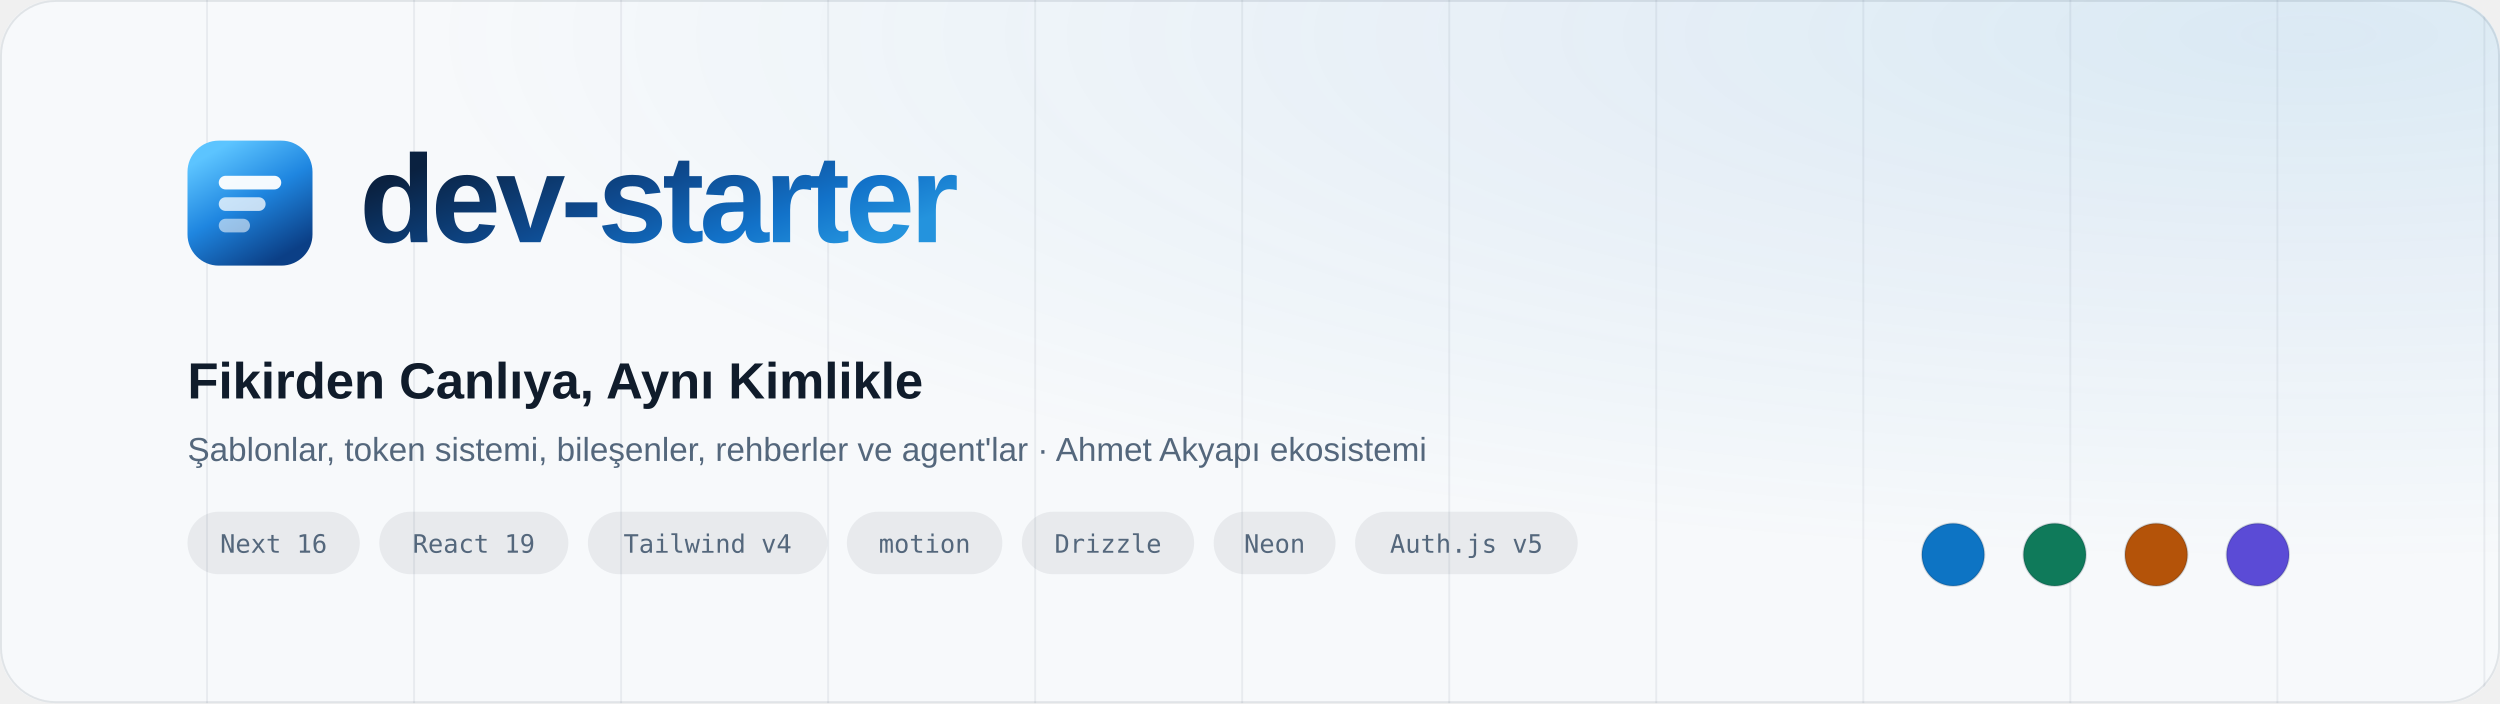
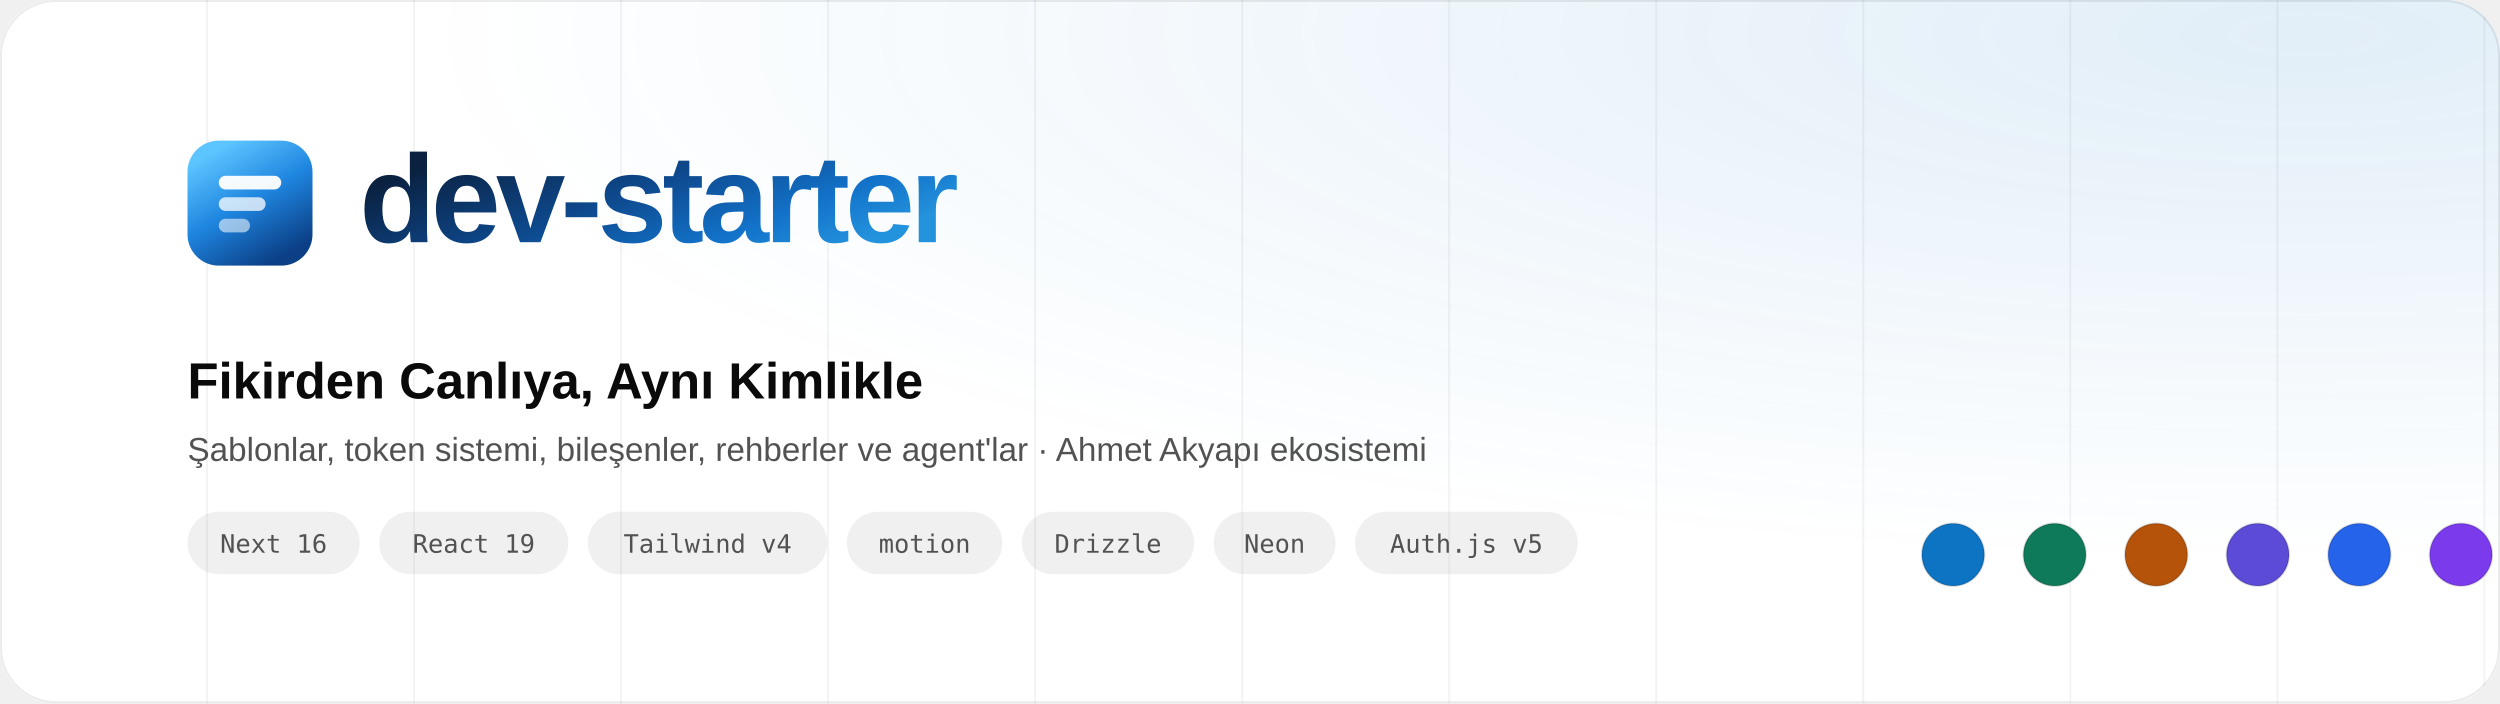
<svg xmlns="http://www.w3.org/2000/svg" width="1280" height="360" viewBox="0 0 1280 360" role="img" aria-label="dev-starter — Ahmet Akyapı ekosisteminin başlangıç kiti">
  <defs>
    <linearGradient id="display" x1="0.036" y1="0.313" x2="0.964" y2="0.687">
      <stop offset="0%" stop-color="#0a2140" />
      <stop offset="44%" stop-color="#0e4a8f" />
      <stop offset="76%" stop-color="#1272c9" />
      <stop offset="100%" stop-color="#2493dd" />
    </linearGradient>
    <linearGradient id="brand" x1="0.250" y1="0.067" x2="0.750" y2="0.933">
      <stop offset="0%" stop-color="#5cc4ff" />
      <stop offset="48%" stop-color="#1f86e0" />
      <stop offset="100%" stop-color="#0b3f86" />
    </linearGradient>
    <radialGradient id="glow" cx="0.92" cy="0.05" r="0.75">
      <stop offset="0" stop-color="#0d74c4" stop-opacity="0.12" />
      <stop offset="1" stop-color="#0d74c4" stop-opacity="0" />
    </radialGradient>
    <clipPath id="card">
      <rect width="1280" height="360" rx="28" />
    </clipPath>
  </defs>
  <g clip-path="url(#card)">
-     <rect width="1280" height="360" fill="#f7f9fb" />
+     <rect width="1280" height="360" fill="#ffffff" />
    <rect width="1280" height="360" fill="url(#glow)" />
-     <g stroke="rgb(16,32,52)" stroke-opacity="0.06" stroke-width="1">
+     <g stroke="rgb(0,0,0)" stroke-opacity="0.05" stroke-width="1">
      <line x1="106" y1="0" x2="106" y2="360" />
      <line x1="212" y1="0" x2="212" y2="360" />
      <line x1="318" y1="0" x2="318" y2="360" />
      <line x1="424" y1="0" x2="424" y2="360" />
      <line x1="530" y1="0" x2="530" y2="360" />
      <line x1="636" y1="0" x2="636" y2="360" />
      <line x1="742" y1="0" x2="742" y2="360" />
      <line x1="848" y1="0" x2="848" y2="360" />
      <line x1="954" y1="0" x2="954" y2="360" />
      <line x1="1060" y1="0" x2="1060" y2="360" />
      <line x1="1166" y1="0" x2="1166" y2="360" />
      <line x1="1272" y1="0" x2="1272" y2="360" />
    </g>
  </g>
-   <rect x="0.5" y="0.5" width="1279" height="359" rx="28" fill="none" stroke="rgb(16,32,52)" stroke-opacity="0.1" />
+   <rect x="0.5" y="0.5" width="1279" height="359" rx="28" fill="none" stroke="rgb(0,0,0)" stroke-opacity="0.08" />
  <g transform="translate(96 72)">
    <rect width="64" height="64" rx="16" fill="url(#brand)" />
    <rect x="16" y="18" width="32" height="7" rx="3.5" fill="#fff" fill-opacity="0.95" />
    <rect x="16" y="29" width="24" height="7" rx="3.5" fill="#fff" fill-opacity="0.75" />
    <rect x="16" y="40" width="16" height="7" rx="3.5" fill="#fff" fill-opacity="0.55" />
  </g>
  <text x="184" y="124" font-family="-apple-system, BlinkMacSystemFont, 'Segoe UI', 'Helvetica Neue', Arial, sans-serif" font-size="64" font-weight="800" letter-spacing="-2.4" fill="url(#display)">dev-starter</text>
-   <text x="96" y="204" font-family="-apple-system, BlinkMacSystemFont, 'Segoe UI', 'Helvetica Neue', Arial, sans-serif" font-size="26" font-weight="600" fill="#101c2b">Fikirden Canlıya, Aynı Kimlikle</text>
-   <text x="96" y="236" font-family="-apple-system, BlinkMacSystemFont, 'Segoe UI', 'Helvetica Neue', Arial, sans-serif" font-size="17" fill="#54677c">Şablonlar, token sistemi, bileşenler, rehberler ve agent'lar · Ahmet Akyapı ekosistemi</text>
+   <text x="96" y="204" font-family="-apple-system, BlinkMacSystemFont, 'Segoe UI', 'Helvetica Neue', Arial, sans-serif" font-size="26" font-weight="600" fill="#0a0a0a">Fikirden Canlıya, Aynı Kimlikle</text>
+   <text x="96" y="236" font-family="-apple-system, BlinkMacSystemFont, 'Segoe UI', 'Helvetica Neue', Arial, sans-serif" font-size="17" fill="#525252">Şablonlar, token sistemi, bileşenler, rehberler ve agent'lar · Ahmet Akyapı ekosistemi</text>
  <g transform="translate(96 262)">
-     <rect width="88.2" height="32" rx="16" fill="rgb(16,32,52)" fill-opacity="0.07" />
-     <text x="44.1" y="21" text-anchor="middle" font-family="ui-monospace, SFMono-Regular, Menlo, Consolas, monospace" font-size="13" fill="#54677c">Next 16</text>
+     <rect width="88.2" height="32" rx="16" fill="rgb(0,0,0)" fill-opacity="0.06" />
+     <text x="44.1" y="21" text-anchor="middle" font-family="ui-monospace, SFMono-Regular, Menlo, Consolas, monospace" font-size="13" fill="#525252">Next 16</text>
  </g>
  <g transform="translate(194.2 262)">
-     <rect width="96.8" height="32" rx="16" fill="rgb(16,32,52)" fill-opacity="0.07" />
-     <text x="48.4" y="21" text-anchor="middle" font-family="ui-monospace, SFMono-Regular, Menlo, Consolas, monospace" font-size="13" fill="#54677c">React 19</text>
+     <rect width="96.8" height="32" rx="16" fill="rgb(0,0,0)" fill-opacity="0.06" />
+     <text x="48.4" y="21" text-anchor="middle" font-family="ui-monospace, SFMono-Regular, Menlo, Consolas, monospace" font-size="13" fill="#525252">React 19</text>
  </g>
  <g transform="translate(301 262)">
-     <rect width="122.6" height="32" rx="16" fill="rgb(16,32,52)" fill-opacity="0.07" />
-     <text x="61.3" y="21" text-anchor="middle" font-family="ui-monospace, SFMono-Regular, Menlo, Consolas, monospace" font-size="13" fill="#54677c">Tailwind v4</text>
+     <rect width="122.6" height="32" rx="16" fill="rgb(0,0,0)" fill-opacity="0.06" />
+     <text x="61.3" y="21" text-anchor="middle" font-family="ui-monospace, SFMono-Regular, Menlo, Consolas, monospace" font-size="13" fill="#525252">Tailwind v4</text>
  </g>
  <g transform="translate(433.6 262)">
-     <rect width="79.6" height="32" rx="16" fill="rgb(16,32,52)" fill-opacity="0.07" />
-     <text x="39.8" y="21" text-anchor="middle" font-family="ui-monospace, SFMono-Regular, Menlo, Consolas, monospace" font-size="13" fill="#54677c">motion</text>
+     <rect width="79.6" height="32" rx="16" fill="rgb(0,0,0)" fill-opacity="0.06" />
+     <text x="39.8" y="21" text-anchor="middle" font-family="ui-monospace, SFMono-Regular, Menlo, Consolas, monospace" font-size="13" fill="#525252">motion</text>
  </g>
  <g transform="translate(523.2 262)">
-     <rect width="88.2" height="32" rx="16" fill="rgb(16,32,52)" fill-opacity="0.07" />
-     <text x="44.1" y="21" text-anchor="middle" font-family="ui-monospace, SFMono-Regular, Menlo, Consolas, monospace" font-size="13" fill="#54677c">Drizzle</text>
+     <rect width="88.2" height="32" rx="16" fill="rgb(0,0,0)" fill-opacity="0.06" />
+     <text x="44.1" y="21" text-anchor="middle" font-family="ui-monospace, SFMono-Regular, Menlo, Consolas, monospace" font-size="13" fill="#525252">Drizzle</text>
  </g>
  <g transform="translate(621.4 262)">
-     <rect width="62.4" height="32" rx="16" fill="rgb(16,32,52)" fill-opacity="0.07" />
-     <text x="31.2" y="21" text-anchor="middle" font-family="ui-monospace, SFMono-Regular, Menlo, Consolas, monospace" font-size="13" fill="#54677c">Neon</text>
+     <rect width="62.4" height="32" rx="16" fill="rgb(0,0,0)" fill-opacity="0.06" />
+     <text x="31.2" y="21" text-anchor="middle" font-family="ui-monospace, SFMono-Regular, Menlo, Consolas, monospace" font-size="13" fill="#525252">Neon</text>
  </g>
  <g transform="translate(693.8 262)">
-     <rect width="114" height="32" rx="16" fill="rgb(16,32,52)" fill-opacity="0.07" />
-     <text x="57" y="21" text-anchor="middle" font-family="ui-monospace, SFMono-Regular, Menlo, Consolas, monospace" font-size="13" fill="#54677c">Auth.js v5</text>
+     <rect width="114" height="32" rx="16" fill="rgb(0,0,0)" fill-opacity="0.06" />
+     <text x="57" y="21" text-anchor="middle" font-family="ui-monospace, SFMono-Regular, Menlo, Consolas, monospace" font-size="13" fill="#525252">Auth.js v5</text>
  </g>
  <g transform="translate(1000 284)">
    <circle r="16" fill="#0d74c4" />
-     <circle r="16" fill="none" stroke="rgb(16,32,52)" stroke-opacity="0.17" />
+     <circle r="16" fill="none" stroke="rgb(0,0,0)" stroke-opacity="0.14" />
  </g>
  <g transform="translate(1052 284)">
    <circle r="16" fill="#0f7a5a" />
-     <circle r="16" fill="none" stroke="rgb(16,32,52)" stroke-opacity="0.17" />
+     <circle r="16" fill="none" stroke="rgb(0,0,0)" stroke-opacity="0.14" />
  </g>
  <g transform="translate(1104 284)">
    <circle r="16" fill="#b45309" />
-     <circle r="16" fill="none" stroke="rgb(16,32,52)" stroke-opacity="0.17" />
+     <circle r="16" fill="none" stroke="rgb(0,0,0)" stroke-opacity="0.14" />
  </g>
  <g transform="translate(1156 284)">
    <circle r="16" fill="#5b4bd6" />
-     <circle r="16" fill="none" stroke="rgb(16,32,52)" stroke-opacity="0.17" />
+     <circle r="16" fill="none" stroke="rgb(0,0,0)" stroke-opacity="0.14" />
+   </g>
+   <g transform="translate(1208 284)">
+     <circle r="16" fill="#2563eb" />
+     <circle r="16" fill="none" stroke="rgb(0,0,0)" stroke-opacity="0.14" />
+   </g>
+   <g transform="translate(1260 284)">
+     <circle r="16" fill="#7c3aed" />
+     <circle r="16" fill="none" stroke="rgb(0,0,0)" stroke-opacity="0.14" />
+   </g>
+   <g transform="translate(1312 284)">
+     <circle r="16" fill="#db2777" />
+     <circle r="16" fill="none" stroke="rgb(0,0,0)" stroke-opacity="0.14" />
+   </g>
+   <g transform="translate(1364 284)">
+     <circle r="16" fill="#dc2626" />
+     <circle r="16" fill="none" stroke="rgb(0,0,0)" stroke-opacity="0.14" />
+   </g>
+   <g transform="translate(1416 284)">
+     <circle r="16" fill="#c2410c" />
+     <circle r="16" fill="none" stroke="rgb(0,0,0)" stroke-opacity="0.14" />
+   </g>
+   <g transform="translate(1468 284)">
+     <circle r="16" fill="#047857" />
+     <circle r="16" fill="none" stroke="rgb(0,0,0)" stroke-opacity="0.14" />
  </g>
</svg>
